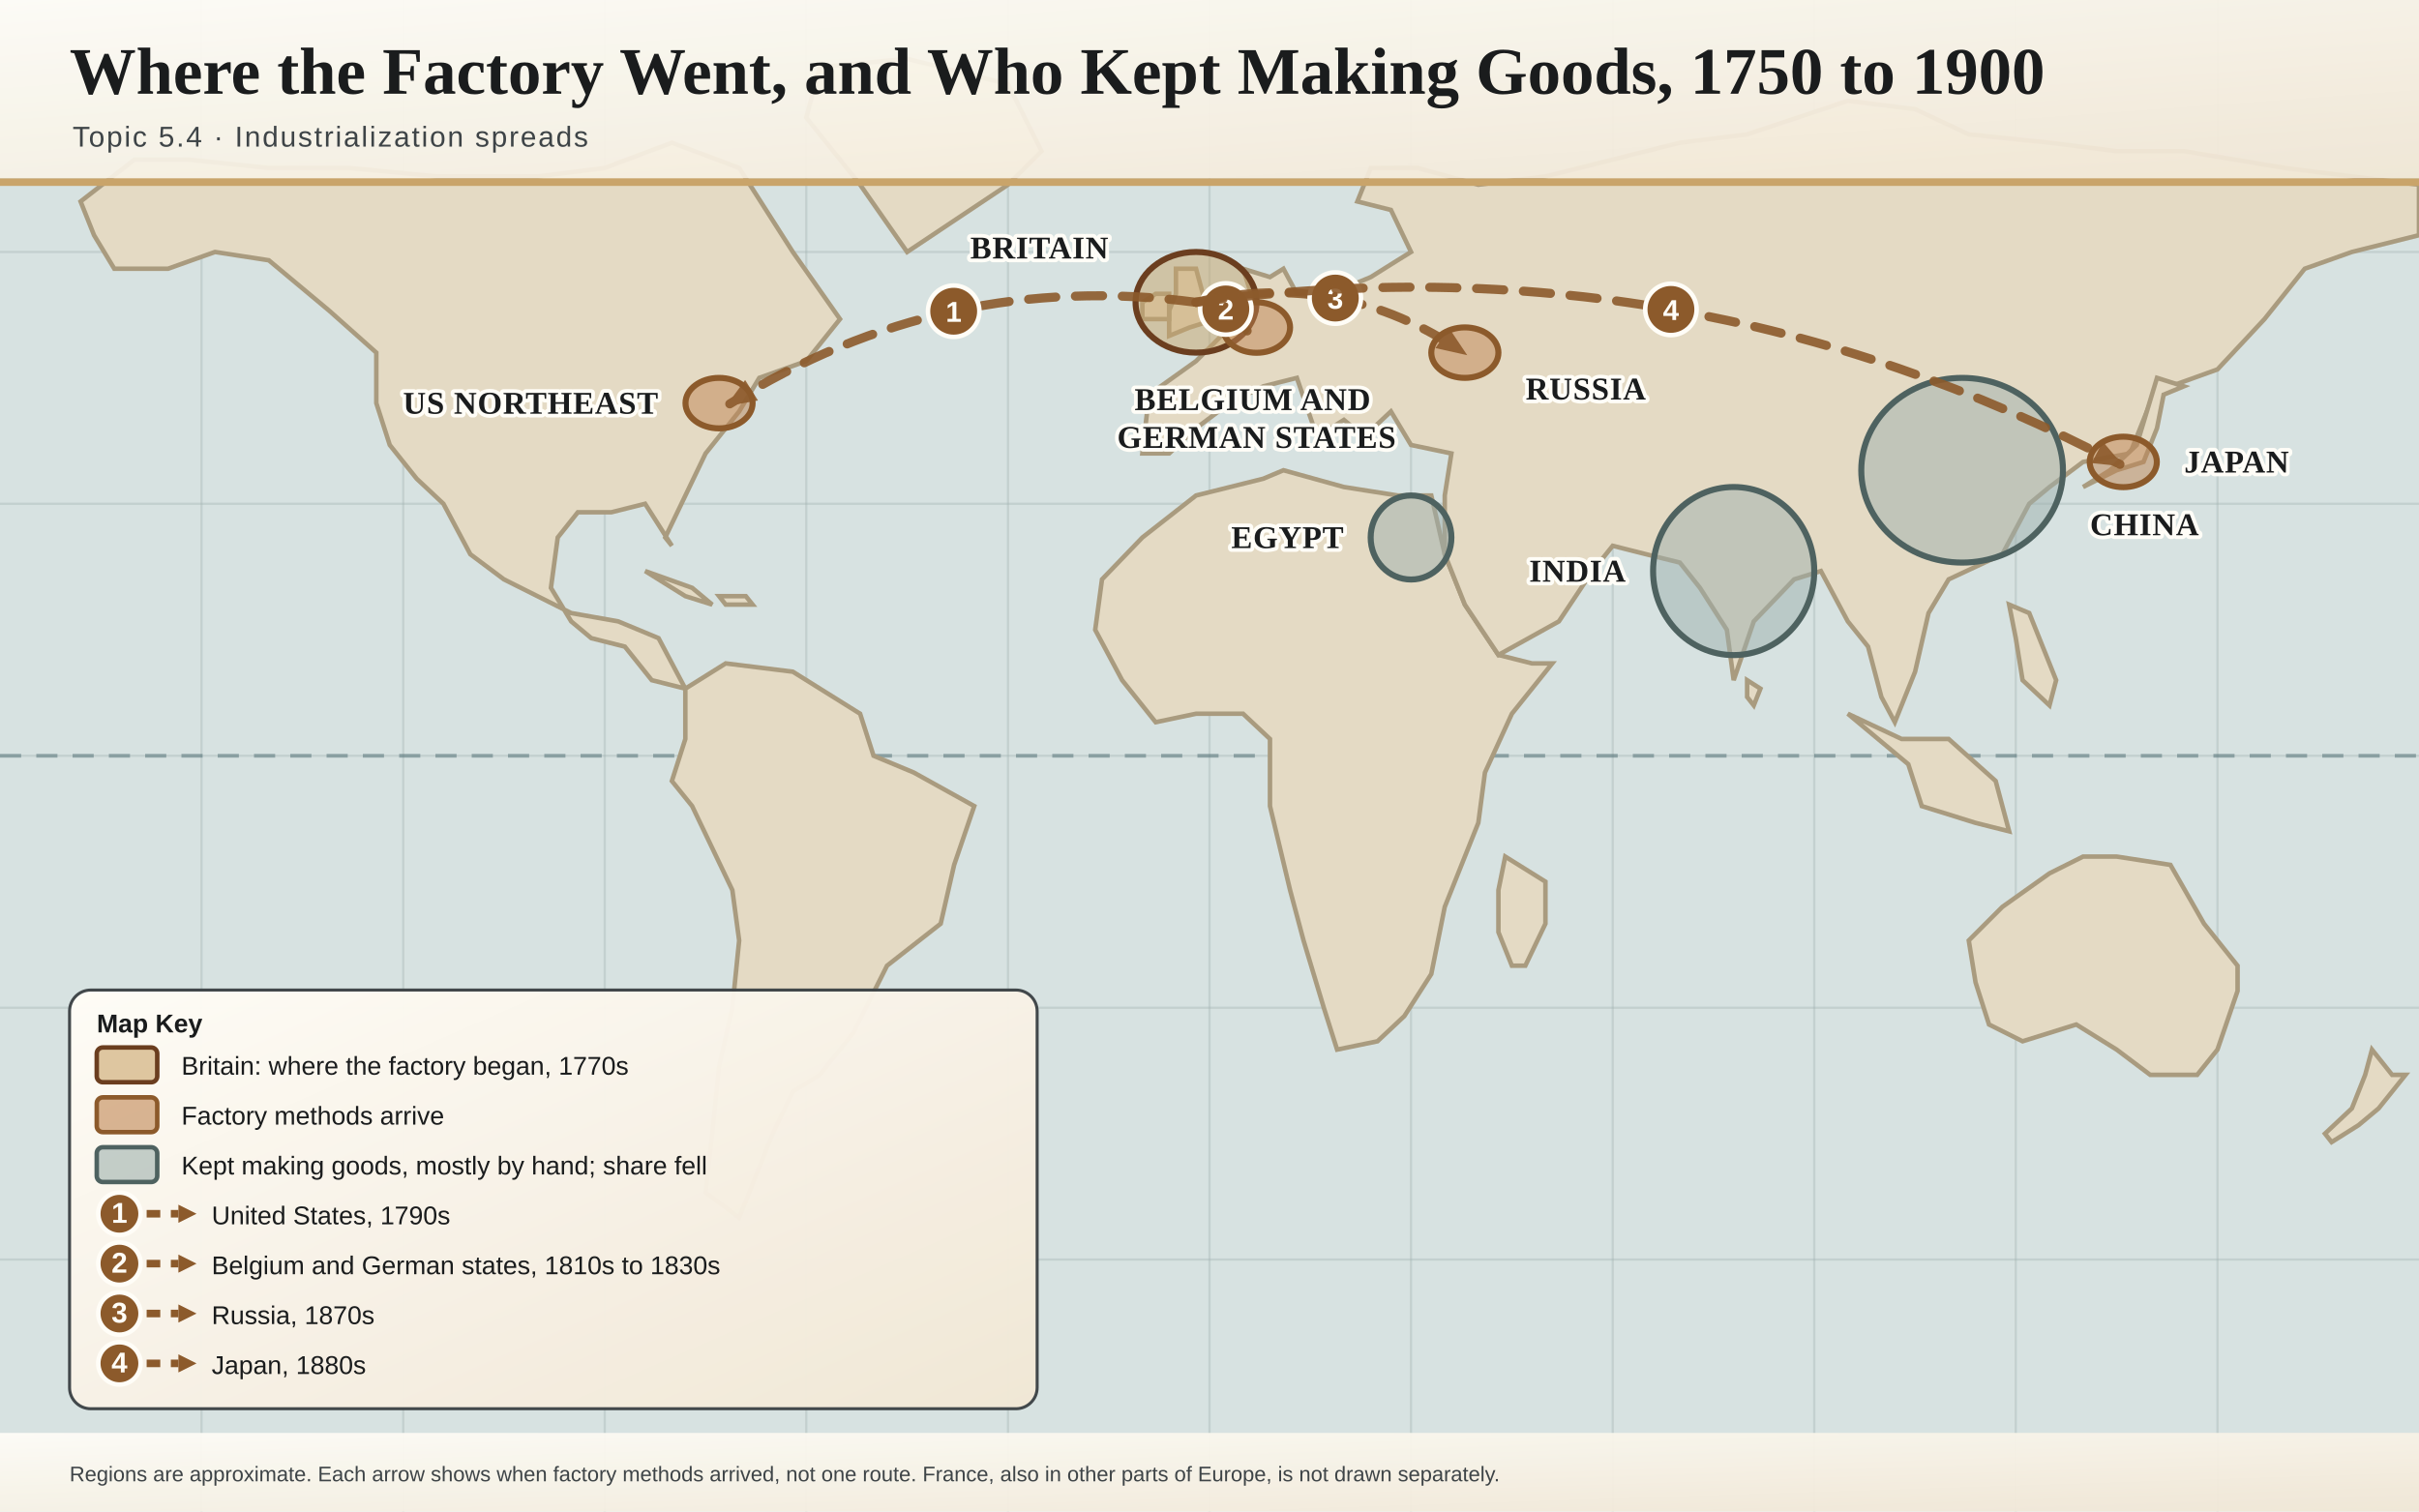
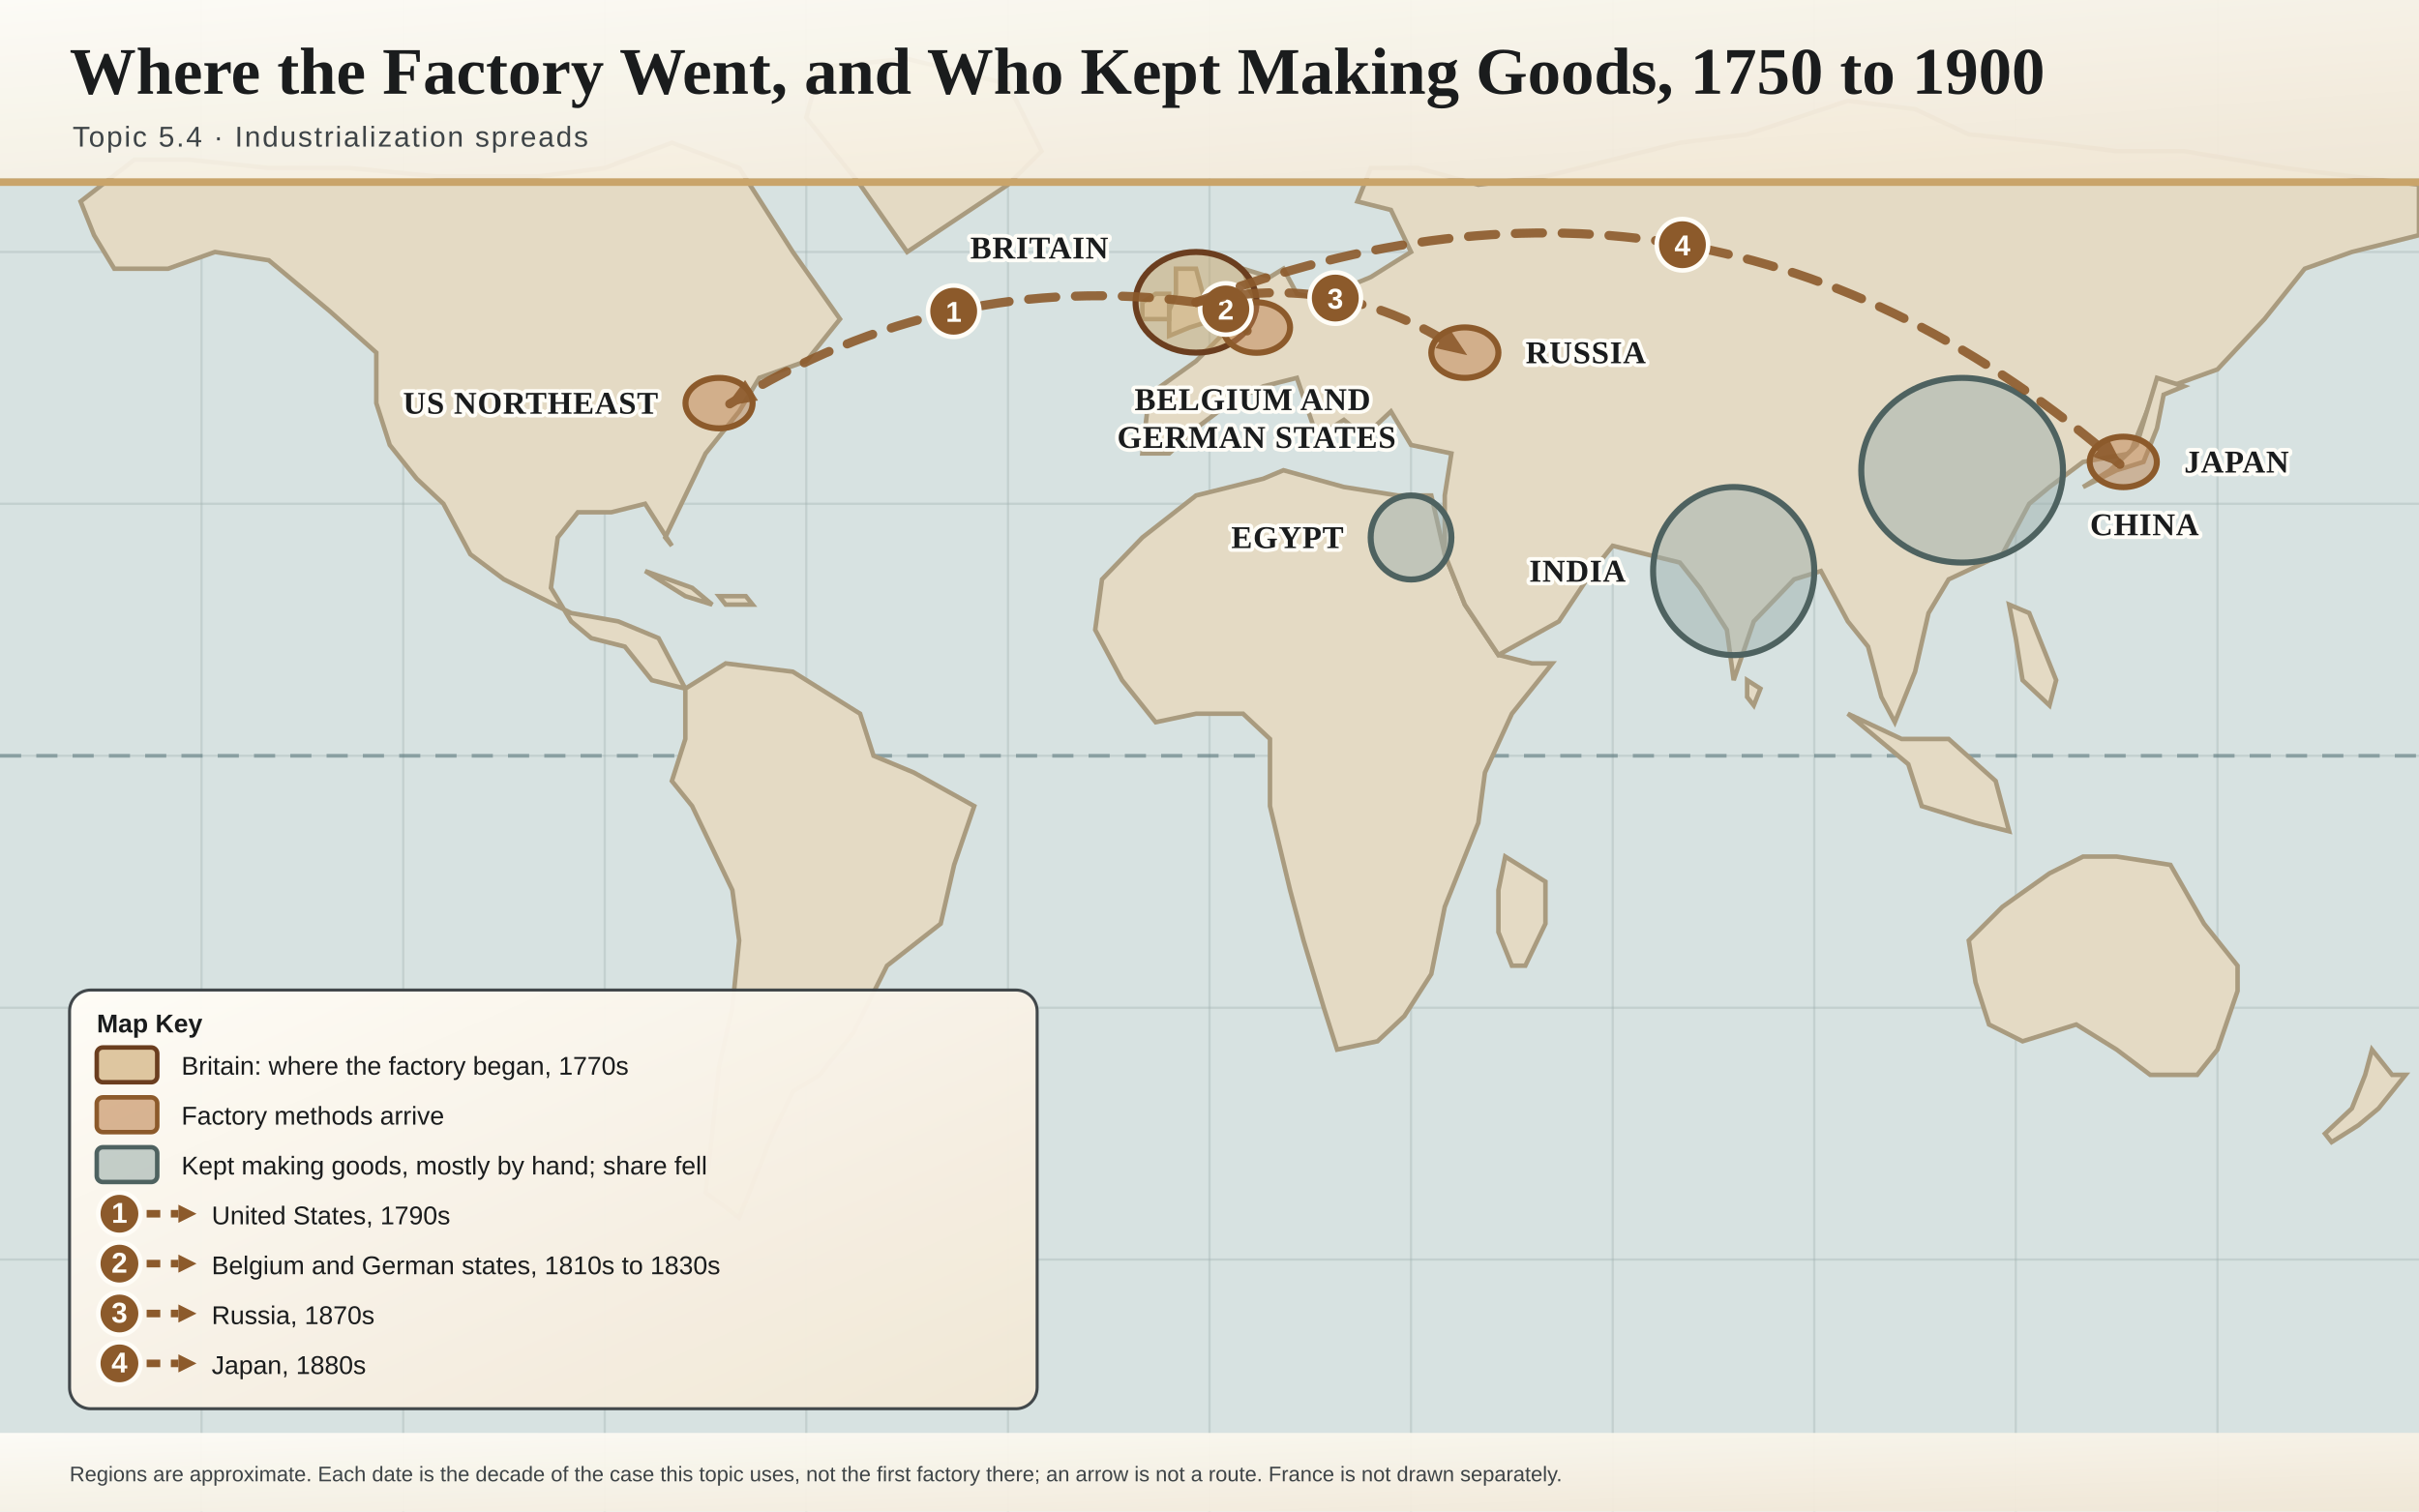
<svg xmlns="http://www.w3.org/2000/svg" width="1600" height="1000" viewBox="0 0 1600 1000" preserveAspectRatio="xMidYMid meet" role="img" aria-labelledby="map-title map-desc">
  <defs>
    <linearGradient id="paper" x1="0" x2="1" y1="0" y2="1">
      <stop offset="0" stop-color="#FFFDF7" />
      <stop offset="1" stop-color="#F1E7D5" />
    </linearGradient>
    <marker id="arrow" markerWidth="20" markerHeight="16" refX="17" refY="8" orient="auto" markerUnits="userSpaceOnUse">
      <path d="M0,0 L20,8 L0,16 Z" fill="#8C5A2B" />
    </marker>
    <style>
      .title{font-family:Georgia,'Times New Roman',serif;font-weight:700;font-size:44px;fill:#1A1C1D}
      .subtitle{font-family:Arial,Helvetica,sans-serif;font-size:19px;fill:#3E4447;letter-spacing:1.2px;text-transform:uppercase}
      .region{font-family:Georgia,'Times New Roman',serif;font-weight:700;font-size:21px;letter-spacing:.5px}
      .place{font-family:Arial,Helvetica,sans-serif;font-weight:700;font-size:18px;fill:#1A1C1D}
      .placenote{font-family:Arial,Helvetica,sans-serif;font-size:15px;fill:#3E4447}
      .small{font-family:Arial,Helvetica,sans-serif;font-size:17px;fill:#1A1C1D}
      .tiny{font-family:Arial,Helvetica,sans-serif;font-size:14px;fill:#3E4447}
      .badgenum{font-family:Arial,Helvetica,sans-serif;font-weight:700;font-size:19px;fill:#FFFDF7}
      .badge{fill:#8C5A2B;stroke:#FFFDF7;stroke-width:3}
      .halo{paint-order:stroke;stroke:#FFFDF7;stroke-width:5;stroke-linejoin:round}
      .city{fill:#1A1C1D;stroke:#FFFDF7;stroke-width:4}
      .leader{stroke:#1A1C1D;stroke-width:2.5;stroke-linecap:round;opacity:.7}
      .flow{fill:none;stroke:#8C5A2B;stroke-width:6;stroke-linecap:round;opacity:.9}
      #land path{fill:#E4DAC4;stroke:#A99B7F;stroke-width:3}
      #graticule line{stroke:#9FB0AE;stroke-width:1.5;opacity:.35}
    </style>
  </defs>
  <rect width="1600" height="1000" fill="#D7E2E1" />
  <g id="graticule">
    <line x1="133.3" y1="0" x2="133.3" y2="1000" />
    <line x1="266.7" y1="0" x2="266.7" y2="1000" />
    <line x1="400.0" y1="0" x2="400.0" y2="1000" />
    <line x1="533.3" y1="0" x2="533.3" y2="1000" />
    <line x1="666.7" y1="0" x2="666.7" y2="1000" />
    <line x1="800.0" y1="0" x2="800.0" y2="1000" />
    <line x1="933.3" y1="0" x2="933.3" y2="1000" />
    <line x1="1066.7" y1="0" x2="1066.7" y2="1000" />
    <line x1="1200.0" y1="0" x2="1200.0" y2="1000" />
    <line x1="1333.3" y1="0" x2="1333.3" y2="1000" />
    <line x1="1466.7" y1="0" x2="1466.7" y2="1000" />
    <line x1="0" y1="833.3" x2="1600" y2="833.3" />
    <line x1="0" y1="666.7" x2="1600" y2="666.7" />
    <line x1="0" y1="500.0" x2="1600" y2="500.0" />
    <line x1="0" y1="333.3" x2="1600" y2="333.3" />
    <line x1="0" y1="166.7" x2="1600" y2="166.7" />
  </g>
  <line x1="0" y1="500.0" x2="1600" y2="500.0" stroke="#4E6B72" stroke-width="2.5" stroke-dasharray="14 10" opacity=".5" />
  <g id="land">
    <path id="land-greenland" d="M600.0,166.7 L666.7,122.2 L688.9,100.0 L666.7,55.6 L600.0,38.9 L542.2,44.4 L533.3,77.8 L568.9,122.2 L600.0,166.7 Z" />
    <path id="land-northAmerica" d="M53.3,133.3 L88.9,105.6 L124.4,105.6 L177.8,111.1 L231.1,111.1 L288.9,116.7 L355.6,116.7 L400.0,111.1 L444.4,94.4 L488.9,111.1 L524.4,166.7 L555.6,211.1 L533.3,238.9 L502.2,250.0 L488.9,272.2 L466.7,300.0 L440.0,355.6 L444.4,361.1 L426.7,333.3 L404.4,338.9 L382.2,338.9 L368.9,355.6 L364.4,388.9 L377.8,411.1 L391.1,422.2 L413.3,427.8 L431.1,450.0 L453.3,455.6 L435.6,422.2 L408.9,411.1 L377.8,405.6 L333.3,383.3 L311.1,366.7 L293.3,333.3 L275.6,316.7 L257.8,294.4 L248.9,266.7 L248.9,233.3 L217.8,205.6 L177.8,172.2 L142.2,166.7 L111.1,177.8 L75.6,177.8 L62.2,155.6 L53.3,133.3 Z" />
    <path id="land-southAmerica" d="M453.3,455.6 L480.0,438.9 L524.4,444.4 L568.9,472.2 L577.8,500.0 L604.4,511.1 L644.4,533.3 L631.1,572.2 L622.2,611.1 L586.7,638.9 L564.4,683.3 L542.2,711.1 L524.4,722.2 L511.1,750.0 L497.8,783.3 L488.9,805.6 L466.7,788.9 L471.1,750.0 L475.6,705.6 L484.4,666.7 L488.9,622.2 L484.4,588.9 L457.8,533.3 L444.4,516.7 L453.3,488.9 L453.3,455.6 Z" />
    <path id="land-africa" d="M724.4,416.7 L728.9,383.3 L755.6,355.6 L791.1,327.8 L835.6,316.7 L848.9,311.1 L888.9,322.2 L924.4,327.8 L946.7,327.8 L955.6,366.7 L968.9,400.0 L991.1,433.3 L1013.3,438.9 L1026.7,438.9 L1000.0,472.2 L982.2,511.1 L977.8,544.4 L955.6,600.0 L946.7,644.4 L928.9,672.2 L911.1,688.9 L884.4,694.4 L875.6,666.7 L862.2,622.2 L853.3,588.9 L840.0,533.3 L840.0,488.9 L822.2,472.2 L791.1,472.2 L764.4,477.8 L742.2,450.0 L724.4,416.7 Z" />
    <path id="land-eurasia" d="M755.6,300.0 L760.0,261.1 L791.1,238.9 L813.3,216.7 L831.1,205.6 L822.2,177.8 L840.0,183.3 L848.9,177.8 L857.8,194.4 L884.4,200.0 L893.3,188.9 L906.7,183.3 L924.4,172.2 L933.3,166.7 L920.0,138.9 L897.8,133.3 L906.7,111.1 L937.8,111.1 L977.8,122.2 L1022.2,116.7 L1066.7,105.6 L1111.1,94.4 L1155.6,88.9 L1222.2,66.7 L1266.7,72.2 L1302.2,88.9 L1355.6,94.4 L1400.0,100.0 L1444.4,100.0 L1511.1,111.1 L1555.6,116.7 L1600.0,122.2 L1600.0,155.6 L1555.6,166.7 L1524.4,177.8 L1497.8,211.1 L1466.7,244.4 L1435.6,255.6 L1422.2,266.7 L1408.9,300.0 L1377.8,305.6 L1355.6,322.2 L1342.2,333.3 L1324.4,366.7 L1288.9,383.3 L1275.6,405.6 L1266.7,444.4 L1253.3,477.8 L1244.4,461.1 L1235.6,427.8 L1222.2,411.1 L1204.4,377.8 L1186.7,383.3 L1160.0,411.1 L1146.7,450.0 L1142.2,416.7 L1124.4,388.9 L1111.1,372.2 L1088.9,366.7 L1066.7,361.1 L1053.3,377.8 L1031.1,411.1 L991.1,433.3 L968.9,400.0 L955.6,366.7 L955.6,327.8 L960.0,300.0 L933.3,294.4 L920.0,272.2 L902.2,288.9 L888.9,277.8 L871.1,288.9 L857.8,250.0 L835.6,255.6 L813.3,266.7 L791.1,283.3 L773.3,300.0 L755.6,300.0 Z" />
    <path id="land-britain" d="M773.3,222.2 L786.7,216.7 L804.4,211.1 L795.6,194.4 L791.1,177.8 L777.8,177.8 L777.8,194.4 L773.3,205.6 L773.3,222.2 Z" />
    <path id="land-ireland" d="M755.6,211.1 L773.3,211.1 L773.3,194.4 L764.4,194.4 L755.6,200.0 L755.6,211.1 Z" />
    <path id="land-japan" d="M1377.8,322.2 L1400.0,311.1 L1417.8,305.6 L1426.7,283.3 L1431.1,261.1 L1444.4,255.6 L1426.7,250.0 L1413.3,294.4 L1395.6,311.1 L1377.8,322.2 Z" />
    <path id="land-indonesia" d="M1222.2,472.2 L1262.2,505.6 L1271.1,533.3 L1306.7,544.4 L1328.9,550.0 L1320.0,516.7 L1288.9,488.9 L1257.8,488.9 L1222.2,472.2 Z" />
    <path id="land-philippines" d="M1328.9,400.0 L1342.2,405.6 L1351.1,427.8 L1360.0,450.0 L1355.6,466.7 L1337.8,450.0 L1333.3,422.2 L1328.9,400.0 Z" />
    <path id="land-australia" d="M1302.2,622.2 L1306.7,650.0 L1315.6,677.8 L1337.8,688.9 L1373.3,677.8 L1400.0,694.4 L1422.2,711.1 L1453.3,711.1 L1466.7,694.4 L1480.0,655.6 L1480.0,638.9 L1457.8,611.1 L1435.6,572.2 L1400.0,566.7 L1377.8,566.7 L1355.6,577.8 L1324.4,600.0 L1302.2,622.2 Z" />
    <path id="land-newZealand" d="M1568.9,694.4 L1582.2,711.1 L1591.1,711.1 L1573.3,733.3 L1560.0,744.4 L1542.2,755.6 L1537.8,750.0 L1555.6,733.3 L1564.4,711.1 L1568.9,694.4 Z" />
    <path id="land-madagascar" d="M995.6,566.7 L1022.2,583.3 L1022.2,611.1 L1008.9,638.9 L1000.0,638.9 L991.1,616.7 L991.1,588.9 L995.6,566.7 Z" />
    <path id="land-cuba" d="M426.7,377.8 L457.8,388.9 L471.1,400.0 L453.3,394.4 L426.7,377.8 Z" />
    <path id="land-hispaniola" d="M475.6,394.4 L493.3,394.4 L497.8,400.0 L480.0,400.0 L475.6,394.4 Z" />
    <path id="land-sriLanka" d="M1155.6,450.0 L1164.4,455.6 L1160.0,466.7 L1155.6,461.1 L1155.6,450.0 Z" />
  </g>
  <g id="highlights">
    <ellipse cx="791.1" cy="200.0" rx="40.0" ry="33.3" fill="#C9A46A" fill-opacity="0.5" stroke="#6B3E1F" stroke-width="4" />
    <ellipse cx="475.6" cy="266.7" rx="22.2" ry="16.7" fill="#C08552" fill-opacity="0.5" stroke="#8C5A2B" stroke-width="4" />
    <ellipse cx="831.1" cy="216.7" rx="22.2" ry="16.7" fill="#C08552" fill-opacity="0.5" stroke="#8C5A2B" stroke-width="4" />
    <ellipse cx="968.9" cy="233.3" rx="22.2" ry="16.7" fill="#C08552" fill-opacity="0.5" stroke="#8C5A2B" stroke-width="4" />
    <ellipse cx="1404.4" cy="305.6" rx="22.2" ry="16.7" fill="#C08552" fill-opacity="0.5" stroke="#8C5A2B" stroke-width="4" />
    <ellipse cx="1146.7" cy="377.8" rx="53.3" ry="55.6" fill="#9FB0AE" fill-opacity="0.5" stroke="#4E6260" stroke-width="4" />
    <ellipse cx="1297.8" cy="311.1" rx="66.7" ry="61.1" fill="#9FB0AE" fill-opacity="0.5" stroke="#4E6260" stroke-width="4" />
    <ellipse cx="933.3" cy="355.6" rx="26.7" ry="27.8" fill="#9FB0AE" fill-opacity="0.5" stroke="#4E6260" stroke-width="4" />
  </g>
  <g id="flows">
    <path class="flow" d="M791.1,200.0 Q624.8,178.1 482.7,267.2" stroke-dasharray="18 13" marker-end="url(#arrow)" />
    <circle class="badge" cx="630.8" cy="205.9" r="17" />
    <text class="badgenum" x="630.8" y="212.9" text-anchor="middle">1</text>
    <path class="flow" d="M791.1,200.0 Q813.7,199.3 824.9,218.9" stroke-dasharray="18 13" marker-end="url(#arrow)" />
    <circle class="badge" cx="810.8" cy="204.4" r="17" />
    <text class="badgenum" x="810.8" y="211.4" text-anchor="middle">2</text>
    <path class="flow" d="M791.1,200.0 Q886.9,177.8 968.0,233.3" stroke-dasharray="18 13" marker-end="url(#arrow)" />
    <circle class="badge" cx="883.2" cy="197.2" r="17" />
    <text class="badgenum" x="883.2" y="204.2" text-anchor="middle">3</text>
-     <path class="flow" d="M791.1,200.0 Q1113.8,155.8 1402.2,307.2" stroke-dasharray="18 13" marker-end="url(#arrow)" />
-     <circle class="badge" cx="1105.2" cy="204.7" r="17" />
-     <text class="badgenum" x="1105.2" y="211.7" text-anchor="middle">4</text>
+     <path class="flow" d="M791.1,200.0 Q1128.8,70.3 1402.2,307.2" stroke-dasharray="18 13" marker-end="url(#arrow)" />
+     <circle class="badge" cx="1112.8" cy="161.9" r="17" />
+     <text class="badgenum" x="1112.8" y="168.9" text-anchor="middle">4</text>
  </g>
  <g id="region-labels">
    <text class="region halo" x="733.1" y="171.0" text-anchor="end" fill="#1A1C1D">
      <tspan x="733.1" dy="0">BRITAIN</tspan>
    </text>
    <text class="region halo" x="435.3" y="273.7" text-anchor="end" fill="#1A1C1D">
      <tspan x="435.3" dy="0">US NORTHEAST</tspan>
    </text>
    <text class="region halo" x="831.1" y="271.3" text-anchor="middle" fill="#1A1C1D">
      <tspan x="831.1" dy="0">BELGIUM AND</tspan>
      <tspan x="831.1" dy="25">GERMAN STATES</tspan>
    </text>
-     <text class="region halo" x="1009.1" y="264.3" text-anchor="start" fill="#1A1C1D">
+     <text class="region halo" x="1009.1" y="240.3" text-anchor="start" fill="#1A1C1D">
      <tspan x="1009.1" dy="0">RUSSIA</tspan>
    </text>
    <text class="region halo" x="1444.7" y="312.6" text-anchor="start" fill="#1A1C1D">
      <tspan x="1444.7" dy="0">JAPAN</tspan>
    </text>
    <text class="region halo" x="1075.3" y="384.8" text-anchor="end" fill="#1A1C1D">
      <tspan x="1075.3" dy="0">INDIA</tspan>
    </text>
    <text class="region halo" x="1382.4" y="354.1" text-anchor="start" fill="#1A1C1D">
      <tspan x="1382.4" dy="0">CHINA</tspan>
    </text>
    <text class="region halo" x="888.7" y="362.6" text-anchor="end" fill="#1A1C1D">
      <tspan x="888.7" dy="0">EGYPT</tspan>
    </text>
  </g>
  <g id="places">
    
  </g>
  <g id="titleband">
    <rect x="0" y="0" width="1600" height="118" fill="url(#paper)" opacity=".93" />
    <rect x="0" y="118" width="1600" height="5" fill="#C9A46A" />
    <text class="title" x="46" y="62">Where the Factory Went, and Who Kept Making Goods, 1750 to 1900</text>
    <text class="subtitle" x="48" y="97">Topic 5.4 · Industrialization spreads</text>
  </g>
  <g id="legend" transform="translate(46,655)">
    <rect x="0" y="0" width="640" height="277" rx="14" fill="url(#paper)" stroke="#3E4447" stroke-width="2" opacity=".97" />
    <text class="small" x="18" y="28" font-weight="700">Map Key</text>
    <rect x="18" y="38" width="40" height="23" rx="4" fill="#C9A46A" fill-opacity=".6" stroke="#6B3E1F" stroke-width="3" />
    <text class="small" x="74" y="56">Britain: where the factory began, 1770s</text>
    <rect x="18" y="71" width="40" height="23" rx="4" fill="#C08552" fill-opacity=".6" stroke="#8C5A2B" stroke-width="3" />
    <text class="small" x="74" y="89">Factory methods arrive</text>
    <rect x="18" y="104" width="40" height="23" rx="4" fill="#9FB0AE" fill-opacity=".6" stroke="#4E6260" stroke-width="3" />
    <text class="small" x="74" y="122">Kept making goods, mostly by hand; share fell</text>
    <circle class="badge" cx="33" cy="148" r="14" />
    <text class="badgenum" x="33" y="154" text-anchor="middle" font-size="16">1</text>
    <line x1="51" x2="72" y1="148" y2="148" stroke="#8C5A2B" stroke-width="5" stroke-dasharray="9 7" />
    <path d="M72,142 L84,148 L72,154 Z" fill="#8C5A2B" />
    <text class="small" x="94" y="155">United States, 1790s</text>
    <circle class="badge" cx="33" cy="181" r="14" />
    <text class="badgenum" x="33" y="187" text-anchor="middle" font-size="16">2</text>
    <line x1="51" x2="72" y1="181" y2="181" stroke="#8C5A2B" stroke-width="5" stroke-dasharray="9 7" />
    <path d="M72,175 L84,181 L72,187 Z" fill="#8C5A2B" />
    <text class="small" x="94" y="188">Belgium and German states, 1810s to 1830s</text>
    <circle class="badge" cx="33" cy="214" r="14" />
    <text class="badgenum" x="33" y="220" text-anchor="middle" font-size="16">3</text>
    <line x1="51" x2="72" y1="214" y2="214" stroke="#8C5A2B" stroke-width="5" stroke-dasharray="9 7" />
    <path d="M72,208 L84,214 L72,220 Z" fill="#8C5A2B" />
    <text class="small" x="94" y="221">Russia, 1870s</text>
    <circle class="badge" cx="33" cy="247" r="14" />
    <text class="badgenum" x="33" y="253" text-anchor="middle" font-size="16">4</text>
    <line x1="51" x2="72" y1="247" y2="247" stroke="#8C5A2B" stroke-width="5" stroke-dasharray="9 7" />
    <path d="M72,241 L84,247 L72,253 Z" fill="#8C5A2B" />
    <text class="small" x="94" y="254">Japan, 1880s</text>
  </g>
  <rect x="0" y="948" width="1600" height="52" fill="url(#paper)" opacity=".93" />
-   <text class="tiny" x="46" y="980">Regions are approximate. Each arrow shows when factory methods arrived, not one route. France, also in other parts of Europe, is not drawn separately.</text>
+   <text class="tiny" x="46" y="980">Regions are approximate. Each date is the decade of the case this topic uses, not the first factory there; an arrow is not a route. France is not drawn separately.</text>
</svg>
